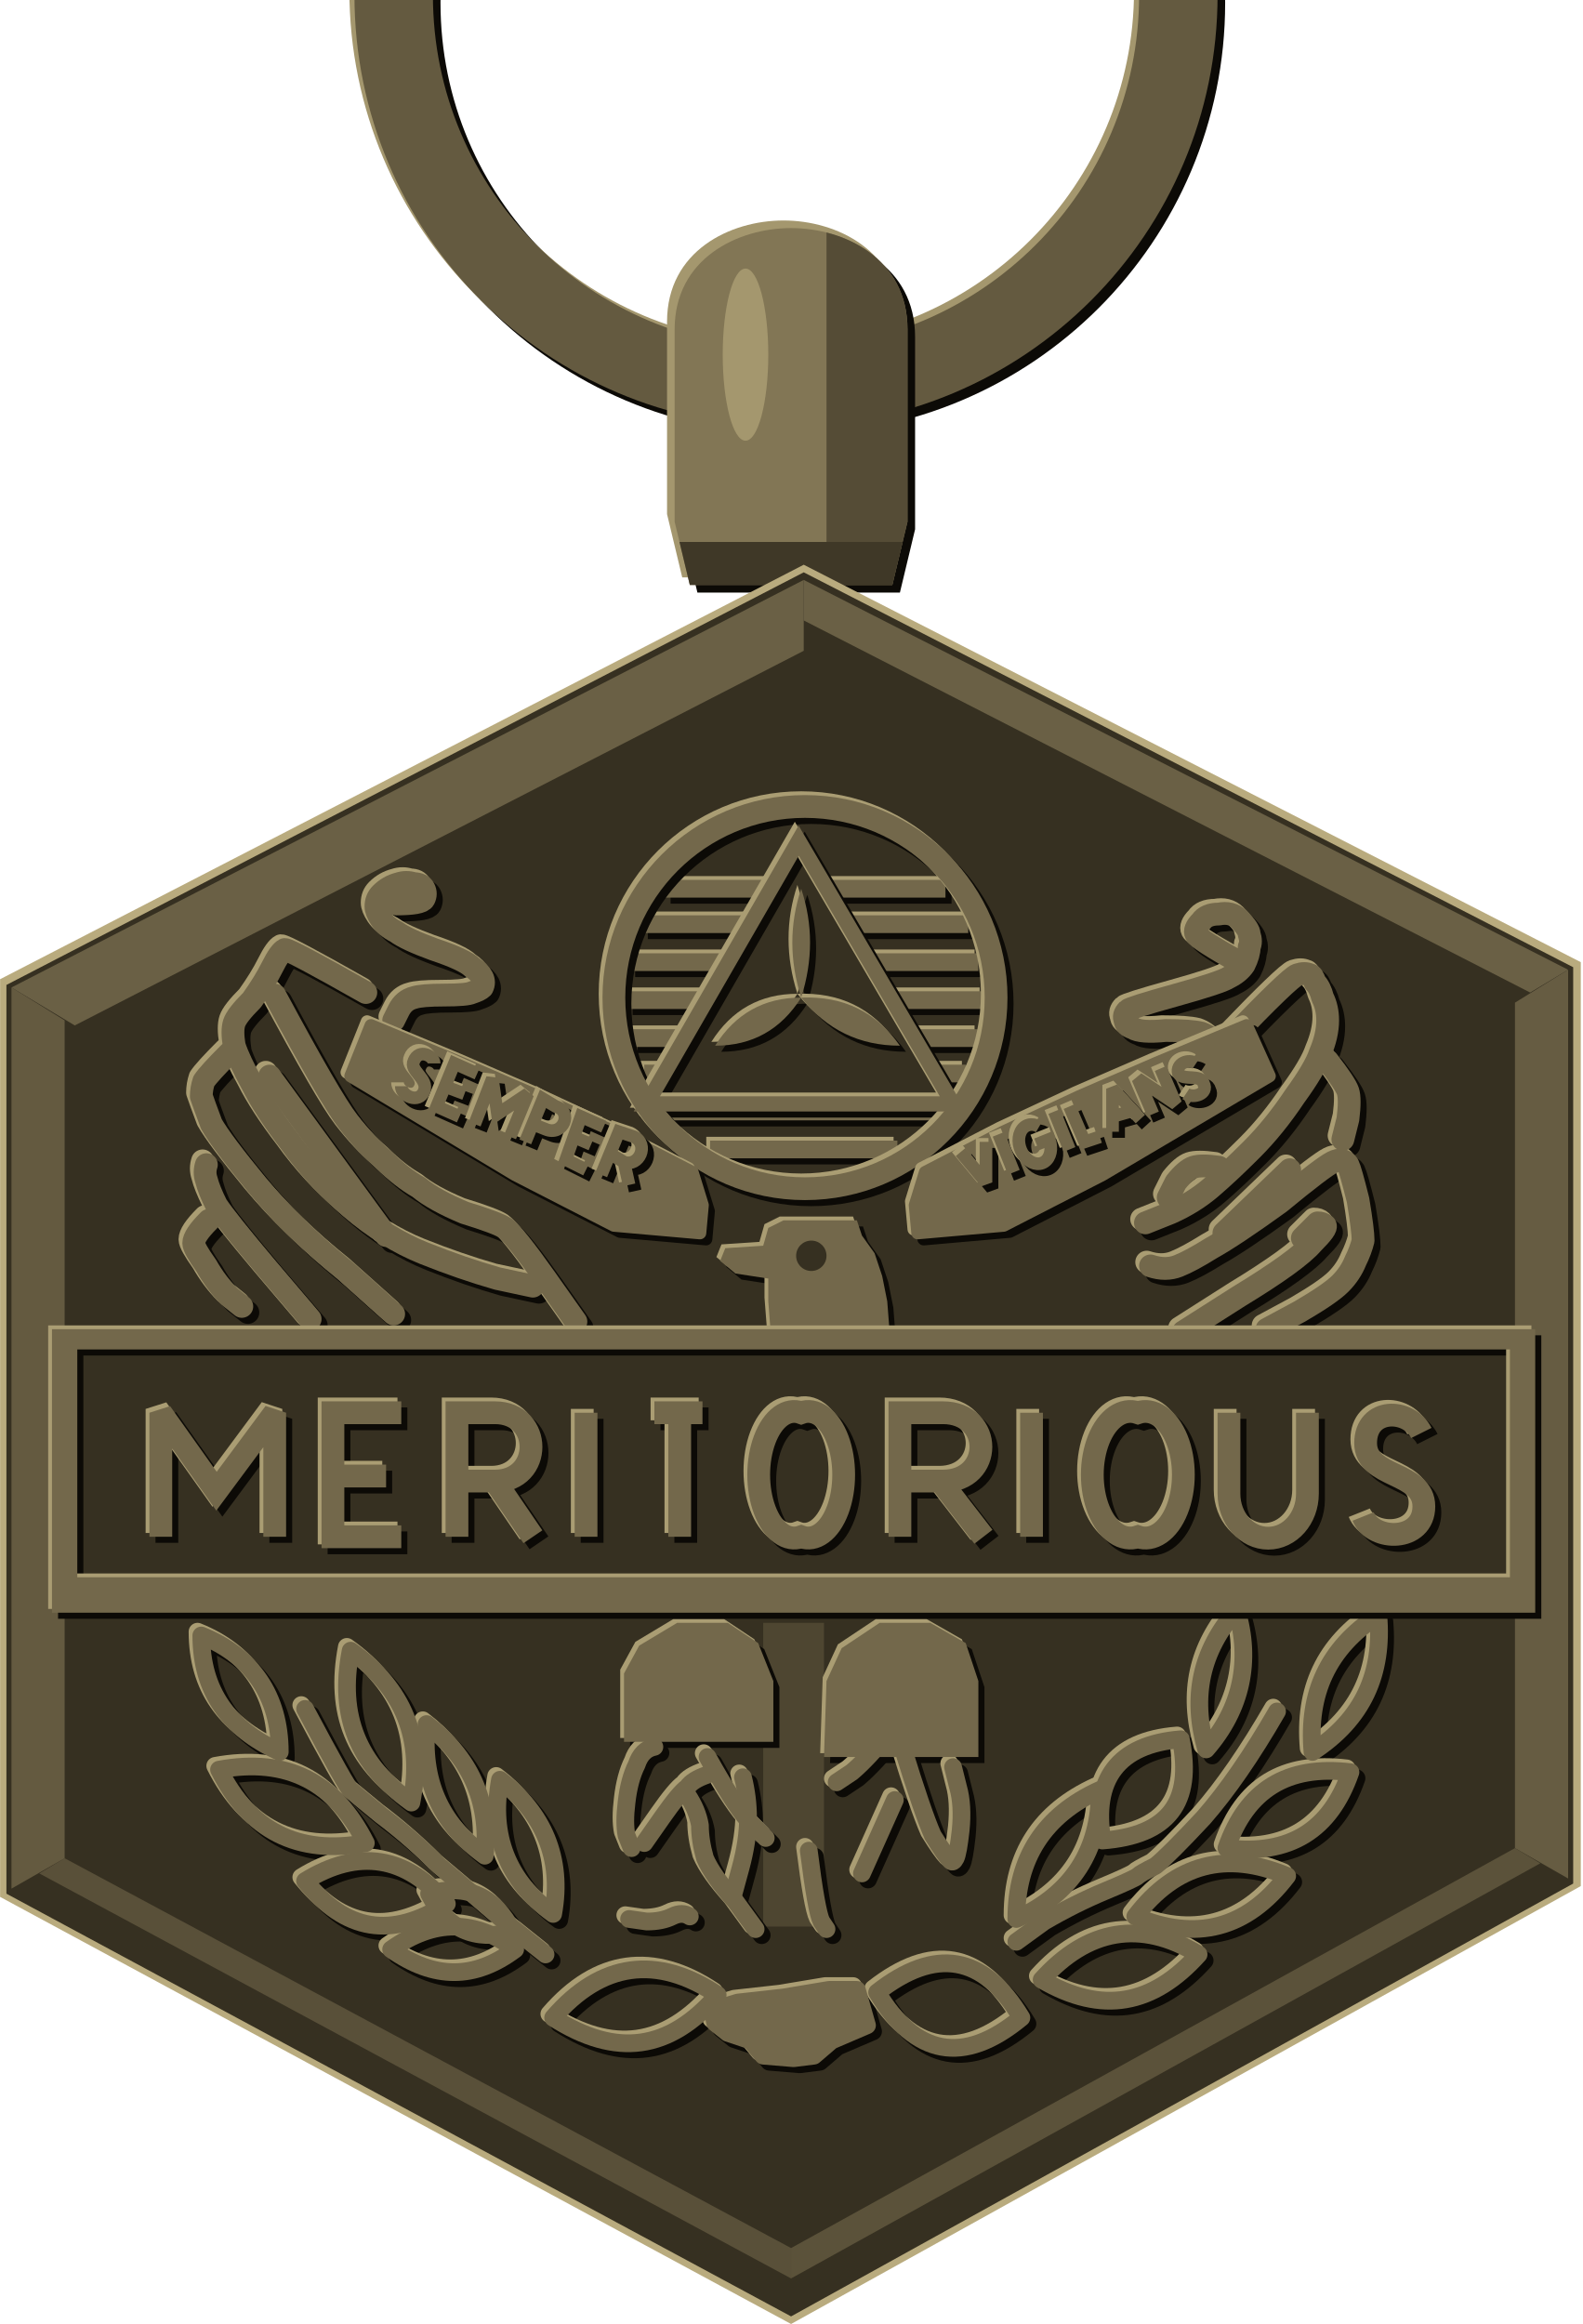
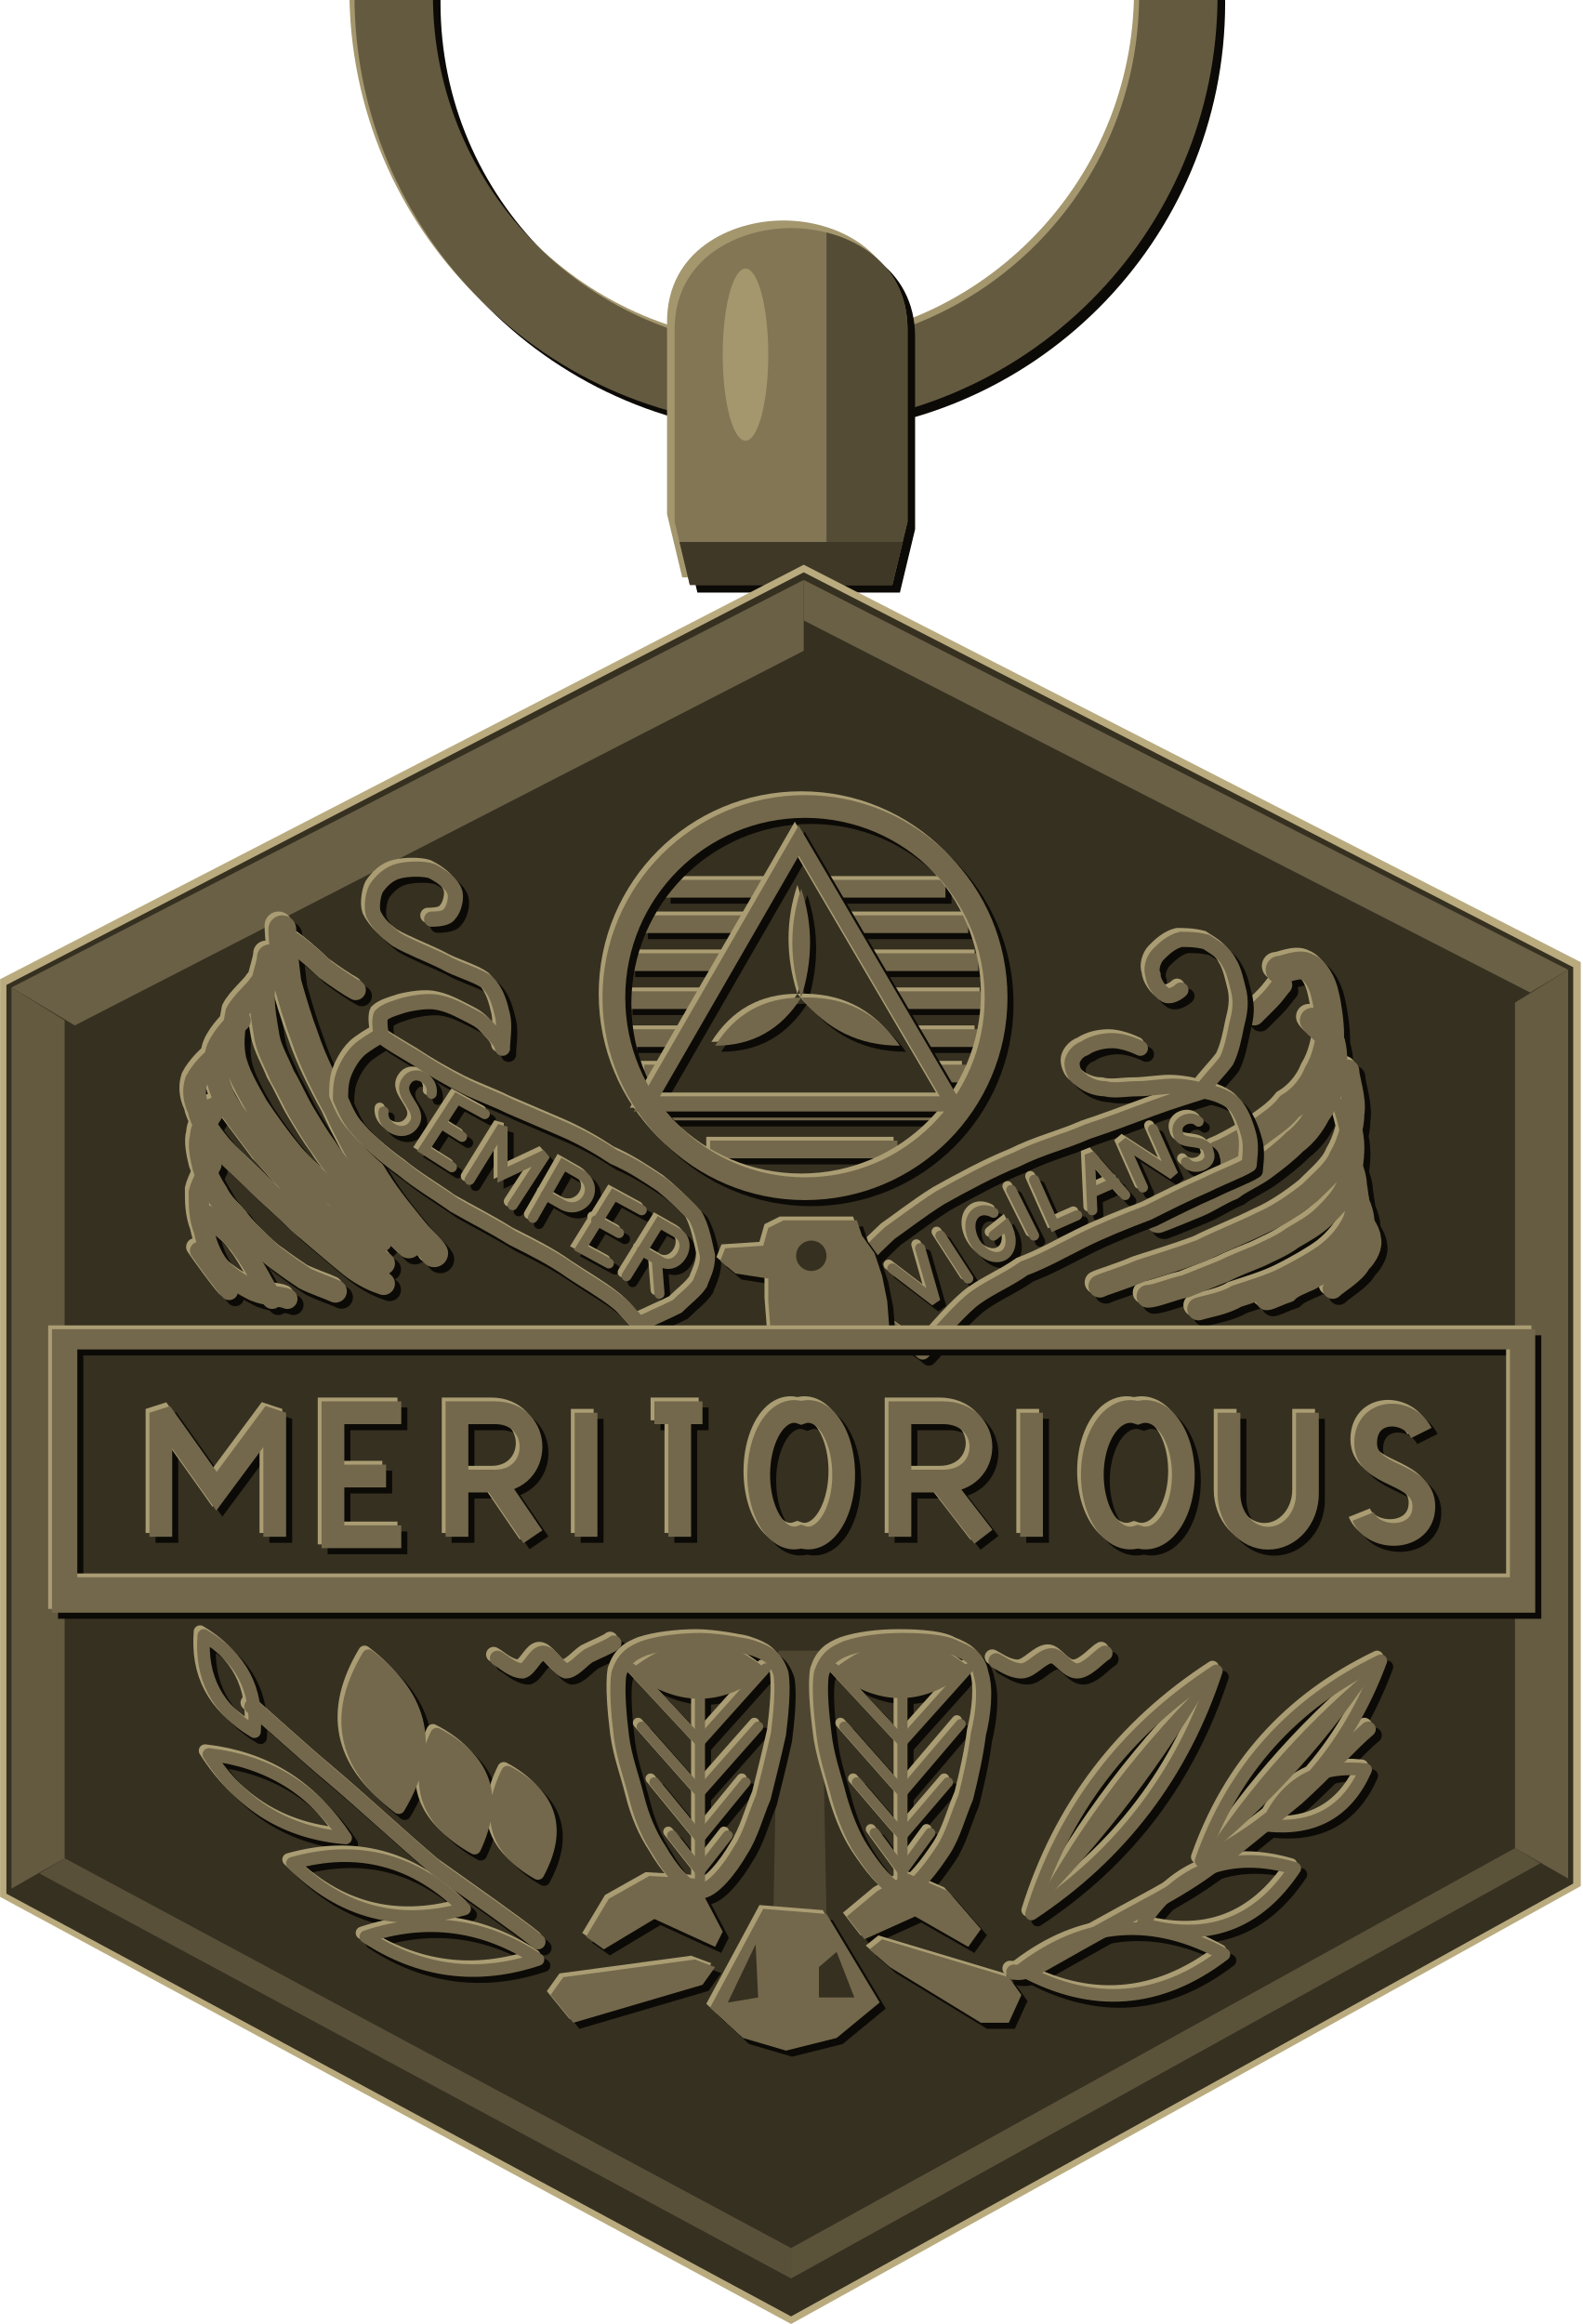
<svg xmlns="http://www.w3.org/2000/svg" xmlns:xlink="http://www.w3.org/1999/xlink" width=".625in" height=".918in" viewBox="0 0 62.5 91.81" data-source="reference-art-measured" data-asset-id="medal-meritorious-service-award-miniature">
  <defs>
    <clipPath id="medal-meritorious-service-award-miniature__box">
      <rect width="62.5" height="91.81" />
    </clipPath>
    <g id="medal-meritorious-service-award-miniature__ring">
      <path fill="none" stroke-width=".031" stroke-linejoin="miter" stroke-miterlimit="2" d="M-.157 -.568A.155 .155 0 1 1 .153 -.568A.155 .155 0 1 1 -.157 -.568Z" />
    </g>
    <g id="medal-meritorious-service-award-miniature__bail">
      <path stroke="none" d="M-.04 -.335L-.046 -.36L-.046 -.436C-.046 -.464 -.021 -.476 0 -.476C.021 -.476 .046 -.464 .046 -.436L.046 -.36L.04 -.335Z" />
    </g>
    <clipPath id="medal-meritorious-service-award-miniature__bailc">
      <path d="M-.04 -.335L-.046 -.36L-.046 -.436C-.046 -.464 -.021 -.476 0 -.476C.021 -.476 .046 -.464 .046 -.436L.046 -.36L.04 -.335Z" />
    </clipPath>
    <g id="medal-meritorious-service-award-miniature__embBars">
      <path fill="none" stroke-width=".007" stroke-linecap="butt" stroke-linejoin="miter" stroke-miterlimit="2" d="M-.05 -.215L.061 -.215" />
      <path fill="none" stroke-width=".007" stroke-linecap="butt" stroke-linejoin="miter" stroke-miterlimit="2" d="M-.059 -.201L.07 -.201" />
      <path fill="none" stroke-width=".007" stroke-linecap="butt" stroke-linejoin="miter" stroke-miterlimit="2" d="M-.064 -.186L.074 -.186" />
      <path fill="none" stroke-width=".007" stroke-linecap="butt" stroke-linejoin="miter" stroke-miterlimit="2" d="M-.065 -.171L.076 -.171" />
      <path fill="none" stroke-width=".007" stroke-linecap="butt" stroke-linejoin="miter" stroke-miterlimit="2" d="M-.063 -.156L.074 -.156" />
      <path fill="none" stroke-width=".007" stroke-linecap="butt" stroke-linejoin="miter" stroke-miterlimit="2" d="M-.058 -.142L.069 -.142" />
      <path fill="none" stroke-width=".007" stroke-linecap="butt" stroke-linejoin="miter" stroke-miterlimit="2" d="M-.049 -.127L.059 -.127" />
      <path fill="none" stroke-width=".007" stroke-linecap="butt" stroke-linejoin="miter" stroke-miterlimit="2" d="M-.032 -.112L.042 -.112" />
    </g>
    <g id="medal-meritorious-service-award-miniature__emblem">
      <path stroke="none" d="M.004 -.172Q.011 -.194 .004 -.215Q-.003 -.194 .004 -.172Z" />
      <path stroke="none" d="M.004 -.172Q-.018 -.172 -.03 -.153Q-.008 -.153 .004 -.172Z" />
      <path stroke="none" d="M.004 -.172Q.019 -.153 .043 -.153Q.029 -.173 .004 -.172Z" />
      <path fill="none" stroke-width=".009" stroke-linejoin="miter" stroke-miterlimit="2" d="M-.07 -.172A.075 .075 0 1 1 .081 -.172A.075 .075 0 1 1 -.07 -.172Z" />
      <path fill="none" stroke-width=".006" stroke-linejoin="miter" d="M.003 -.234L.064 -.13L-.057 -.13Z" />
    </g>
-     <g id="medal-meritorious-service-award-miniature__ridges">
-       <path stroke="none" d="M-.066 .122L-.066 .095L-.06 .084L-.045 .075L-.025 .075L-.013 .083L-.007 .098L-.007 .122Z" />
-       <path stroke="none" d="M.013 .128L.014 .098L.02 .085L.035 .075L.055 .075L.069 .083L.074 .098L.074 .128Z" />
-       <path stroke="none" d="M-.031 .228L-.021 .225L-.003 .223L.015 .22L.026 .22L.03 .234L.016 .24L.009 .246L.001 .247L-.011 .246L-.016 .24L-.025 .237L-.03 .233Z" />
-       <path fill="none" stroke-width=".009" stroke-linecap="round" stroke-linejoin="round" d="M-.156-.209Q-.146-.209-.145-.211-.144-.213-.145-.215-.146-.217-.149-.217-.152-.218-.155-.217-.159-.216-.162-.213-.164-.211-.164-.208-.164-.206-.162-.203-.16-.2-.156-.198-.152-.195-.141-.191-.129-.187-.126-.184-.123-.182-.122-.18-.121-.178-.122-.176-.123-.175-.126-.174-.128-.173-.137-.173-.146-.173-.149-.172-.153-.171-.155-.167L-.157-.163" />
-       <path fill="none" stroke-width=".009" stroke-linecap="round" stroke-linejoin="round" d="M-.168-.174Q-.198-.191-.2-.191-.202-.19-.205-.184-.208-.178-.213-.171-.219-.165-.22-.162-.221-.159-.22-.153-.218-.147-.213-.138-.208-.128-.198-.115-.188-.101-.174-.089-.16-.077-.145-.071-.13-.065-.116-.061L-.102-.058" />
-       <path fill="none" stroke-width=".009" stroke-linecap="round" stroke-linejoin="round" d="M-.204-.173Q-.182-.132-.175-.123-.168-.114-.161-.108-.154-.101-.147-.097-.141-.092-.129-.087-.116-.083-.113-.081-.109-.078-.097-.061L-.085-.044" />
-       <path fill="none" stroke-width=".009" stroke-linecap="round" stroke-linejoin="round" d="M-.222-.15Q-.23-.142-.232-.139-.233-.136-.233-.133-.232-.13-.229-.122-.225-.115-.211-.098-.196-.08-.176-.064L-.157-.047" />
-       <path fill="none" stroke-width=".009" stroke-linecap="round" stroke-linejoin="round" d="M-.206-.141L-.16-.078" />
-       <path fill="none" stroke-width=".009" stroke-linecap="round" stroke-linejoin="round" d="M-.231-.106Q-.232-.103-.231-.1-.23-.096-.227-.09-.223-.084-.207-.065L-.19-.045" />
-       <path fill="none" stroke-width=".009" stroke-linecap="round" stroke-linejoin="round" d="M-.23-.084Q-.236-.078-.236-.075-.236-.073-.231-.066-.227-.059-.222-.054L-.217-.05" />
-       <path fill="none" stroke-width=".009" stroke-linecap="round" stroke-linejoin="round" d="M.177-.186Q.161-.195.16-.197.159-.199.162-.202.164-.205.169-.205.174-.206.177-.203.181-.199.181-.197.182-.194.181-.192.181-.189.179-.185.177-.182.173-.18.17-.178.152-.173.134-.168.133-.167.131-.165.132-.163.132-.161.135-.16.138-.158.148-.159.158-.159.162-.158.165-.157.168-.154L.17-.152" />
-       <path fill="none" stroke-width=".009" stroke-linecap="round" stroke-linejoin="round" d="M.173-.155Q.197-.18.2-.181.203-.182.205-.181.206-.181.207-.178.209-.176.21-.172.212-.168.212-.163.212-.157.209-.15.207-.144.199-.133.191-.121.182-.112.173-.103.166-.097.159-.091.15-.087L.14-.083" />
-       <path fill="none" stroke-width=".009" stroke-linecap="round" stroke-linejoin="round" d="M.212-.147Q.219-.138.22-.135.221-.132.22-.124L.218-.116" />
-       <path fill="none" stroke-width=".009" stroke-linecap="round" stroke-linejoin="round" d="M.197-.104L.171-.079" />
-       <path fill="none" stroke-width=".009" stroke-linecap="round" stroke-linejoin="round" d="M.202-.077Q.207-.082.208-.083.21-.083.211-.082.212-.081.206-.075.2-.068.177-.054L.155-.04" />
-       <path fill="none" stroke-width=".009" stroke-linecap="round" stroke-linejoin="round" d="M.142-.066Q.148-.064.153-.066.158-.068.166-.073.175-.078.193-.091.21-.105.214-.107.218-.109.22-.106.221-.104.224-.092.226-.08.226-.076.225-.072.223-.068.221-.063.217-.059.213-.055.201-.048L.188-.041" />
-       <path fill="none" stroke-width=".009" stroke-linecap="round" stroke-linejoin="round" d="M.169-.105Q.162-.106.159-.105.156-.104.152-.099L.149-.093" />
-       <path fill="none" stroke-width=".007" stroke-linecap="round" stroke-linejoin="round" d="M.04.117Q.03.129.024.134L.018.138" />
-       <path fill="none" stroke-width=".007" stroke-linecap="round" stroke-linejoin="round" d="M-.054.124Q-.059.125-.061.131-.064.137-.065.146-.066.154-.065.159L-.063.164" />
-       <path fill="none" stroke-width=".007" stroke-linecap="round" stroke-linejoin="round" d="M.044.124Q.052.15.056.159.061.167.063.169.064.17.065.168.066.166.067.157.068.147.066.14L.064.132" />
-       <path fill="none" stroke-width=".007" stroke-linecap="round" stroke-linejoin="round" d="M-.033.128Q-.023.146-.017.153L-.01.16" />
-       <path fill="none" stroke-width=".007" stroke-linecap="round" stroke-linejoin="round" d="M-.033.135Q-.039.137-.041.14-.044.142-.051.152L-.058.162" />
-       <path fill="none" stroke-width=".007" stroke-linecap="round" stroke-linejoin="round" d="M-.019.136Q-.017.144-.017.152-.017.161-.02.172L-.023.183" />
-       <path fill="none" stroke-width=".007" stroke-linecap="round" stroke-linejoin="round" d="M-.041.143Q-.037.149-.036.155-.036.161-.034.168-.031.175-.022.185L-.014.196" />
-       <path fill="none" stroke-width=".007" stroke-linecap="round" stroke-linejoin="round" d="M.041.145L.028.174" />
-       <path fill="none" stroke-width=".007" stroke-linecap="round" stroke-linejoin="round" d="M.007.165Q.01.189.012.193L.014.196" />
-       <path fill="none" stroke-width=".007" stroke-linecap="round" stroke-linejoin="round" d="M-.04.191Q-.043.189-.047.191-.051.193-.057.193L-.064.192" />
-       <path fill="none" stroke-width=".007" stroke-linejoin="round" d="M-.094 .231C-.069 .247 -.048 .244 -.029 .222C-.053 .206 -.075 .209 -.094 .231Z" />
-       <path fill="none" stroke-width=".007" stroke-linejoin="round" d="M.034 .221C.049 .246 .068 .25 .091 .231C.076 .206 .057 .203 .034 .221Z" />
-       <path fill="none" stroke-width=".007" stroke-linejoin="round" d="M-.031 .228L-.021 .225L-.003 .223L.015 .22L.026 .22L.03 .234L.016 .24L.009 .246L.001 .247L-.011 .246L-.016 .24L-.025 .237L-.03 .233Z" />
+     <g id="medal-meritorious-service-award-miniature__wings">
+       <path fill="none" stroke-width=".011" stroke-linecap="round" stroke-linejoin="miter" stroke-miterlimit="2" d="M-.201 -.199C-.201 -.195 -.2 -.186 -.199 -.178C-.197 -.171 -.195 -.164 -.192 -.156C-.189 -.147 -.184 -.137 -.179 -.128C-.175 -.119 -.169 -.108 -.164 -.1C-.159 -.092 -.153 -.085 -.149 -.08C-.145 -.075 -.142 -.073 -.141 -.071" />
+       <path fill="none" stroke-width=".01" stroke-linecap="round" stroke-linejoin="miter" stroke-miterlimit="2" d="M-.206 -.188C-.206 -.185 -.209 -.178 -.209 -.173C-.209 -.167 -.208 -.162 -.207 -.156C-.206 -.151 -.203 -.146 -.201 -.141C-.198 -.136 -.196 -.131 -.193 -.126C-.19 -.121 -.187 -.116 -.184 -.112C-.181 -.107 -.177 -.103 -.174 -.099C-.17 -.094 -.167 -.09 -.163 -.086C-.159 -.082 -.153 -.076 -.151 -.074" />
+       <path fill="none" stroke-width=".009" stroke-linecap="round" stroke-linejoin="miter" stroke-miterlimit="2" d="M-.21 -.177C-.211 -.175 -.217 -.17 -.219 -.166C-.22 -.161 -.221 -.155 -.22 -.149C-.219 -.143 -.215 -.136 -.211 -.129C-.207 -.123 -.202 -.116 -.197 -.11C-.192 -.104 -.185 -.098 -.179 -.093C-.173 -.087 -.164 -.079 -.162 -.076M-.218 -.163C-.22 -.161 -.226 -.155 -.227 -.15C-.228 -.146 -.227 -.14 -.225 -.135C-.224 -.131 -.22 -.126 -.217 -.122C-.214 -.118 -.211 -.114 -.208 -.11C-.204 -.106 -.201 -.102 -.197 -.098C-.193 -.094 -.19 -.091 -.186 -.087C-.182 -.084 -.178 -.08 -.174 -.077C-.17 -.073 -.164 -.069 -.161 -.067M-.226 -.149C-.228 -.148 -.233 -.143 -.235 -.139C-.236 -.136 -.236 -.132 -.234 -.128C-.233 -.123 -.23 -.119 -.226 -.114C-.222 -.109 -.216 -.104 -.211 -.099C-.205 -.093 -.199 -.088 -.193 -.082C-.187 -.077 -.179 -.07 -.174 -.066C-.169 -.062 -.164 -.06 -.161 -.059" />
+       <path fill="none" stroke-width=".009" stroke-linecap="round" stroke-linejoin="miter" stroke-miterlimit="2" d="M-.228 -.128C-.229 -.126 -.233 -.121 -.233 -.117C-.234 -.114 -.233 -.109 -.232 -.105C-.231 -.102 -.229 -.098 -.227 -.095C-.225 -.091 -.222 -.088 -.219 -.085C-.217 -.082 -.214 -.079 -.211 -.076C-.208 -.073 -.205 -.07 -.202 -.068C-.198 -.065 -.195 -.063 -.192 -.061C-.188 -.059 -.182 -.057 -.18 -.056" />
+       <path fill="none" stroke-width=".008" stroke-linecap="round" stroke-linejoin="miter" stroke-miterlimit="2" d="M-.229 -.106C-.23 -.104 -.233 -.099 -.234 -.095C-.234 -.09 -.234 -.085 -.232 -.08C-.231 -.075 -.229 -.07 -.226 -.066C-.223 -.062 -.216 -.058 -.212 -.056C-.207 -.054 -.201 -.054 -.199 -.053M-.231 -.086C-.229 -.084 -.221 -.079 -.217 -.073C-.213 -.068 -.207 -.056 -.205 -.053M-.197 -.194C-.194 -.192 -.188 -.187 -.184 -.183C-.18 -.18 -.174 -.176 -.172 -.175" />
+       <path fill="none" stroke-width=".007" stroke-linecap="round" stroke-linejoin="miter" stroke-miterlimit="2" d="M-.234 -.072C-.232 -.069 -.224 -.058 -.222 -.056" />
+       <path fill="none" stroke-width=".011" stroke-linecap="round" stroke-linejoin="miter" stroke-miterlimit="2" d="M.193 -.183C.195 -.183 .201 -.186 .204 -.184C.207 -.183 .21 -.178 .211 -.173C.212 -.169 .213 -.162 .213 -.157C.212 -.152 .211 -.147 .208 -.142C.206 -.137 .202 -.132 .197 -.129C.193 -.124 .189 -.122 .184 -.118C.179 -.115 .172 -.111 .169 -.11" />
+       <path fill="none" stroke-width=".01" stroke-linecap="round" stroke-linejoin="miter" stroke-miterlimit="2" d="M.206 -.163C.207 -.161 .212 -.158 .214 -.154C.215 -.15 .215 -.144 .214 -.139C.213 -.135 .211 -.13 .208 -.126C.206 -.122 .203 -.118 .199 -.115C.195 -.111 .191 -.108 .187 -.105C.183 -.102 .178 -.1 .174 -.097C.169 -.095 .165 -.092 .16 -.09C.155 -.088 .148 -.085 .145 -.084" />
+       <path fill="none" stroke-width=".009" stroke-linecap="round" stroke-linejoin="miter" stroke-miterlimit="2" d="M.22 -.143C.22 -.14 .223 -.132 .222 -.126C.222 -.121 .22 -.114 .217 -.109C.215 -.104 .21 -.1 .205 -.095C.2 -.091 .193 -.086 .186 -.083C.178 -.079 .17 -.076 .162 -.072C.154 -.069 .144 -.066 .138 -.064C.131 -.061 .124 -.059 .122 -.058M.219 -.128C.22 -.125 .222 -.118 .222 -.113C.222 -.108 .221 -.102 .22 -.098C.218 -.093 .214 -.089 .211 -.086C.207 -.082 .203 -.08 .198 -.077C.194 -.074 .189 -.072 .185 -.07C.18 -.068 .175 -.066 .171 -.064C.166 -.062 .161 -.06 .156 -.058C.151 -.057 .144 -.054 .141 -.054M.219 -.113C.219 -.11 .223 -.103 .223 -.098C.224 -.093 .224 -.087 .222 -.083C.22 -.079 .217 -.075 .212 -.071C.208 -.068 .201 -.064 .195 -.061C.189 -.058 .182 -.056 .176 -.054C.171 -.051 .164 -.05 .161 -.049" />
+       <path fill="none" stroke-width=".009" stroke-linecap="round" stroke-linejoin="miter" stroke-miterlimit="2" d="M.221 -.099C.222 -.098 .224 -.094 .224 -.091C.225 -.089 .226 -.086 .226 -.083C.225 -.081 .224 -.078 .223 -.076C.221 -.073 .219 -.071 .217 -.069C.215 -.068 .213 -.066 .211 -.064C.208 -.063 .206 -.061 .203 -.06C.201 -.059 .198 -.058 .196 -.056C.193 -.055 .189 -.053 .188 -.053" />
+       <path fill="none" stroke-width=".008" stroke-linecap="round" stroke-linejoin="miter" stroke-miterlimit="2" d="M.224 -.086C.225 -.085 .229 -.08 .229 -.077C.23 -.074 .228 -.07 .225 -.067C.223 -.063 .216 -.059 .214 -.057M.183 -.165C.184 -.166 .187 -.169 .189 -.171C.191 -.173 .193 -.176 .194 -.177" />
+     </g>
+     <g id="medal-meritorious-service-award-miniature__banners">
+       <path fill="none" stroke-width=".006" stroke-linecap="round" stroke-linejoin="miter" stroke-miterlimit="2" d="M-.162 -.157C-.16 -.155 -.153 -.151 -.148 -.148C-.142 -.144 -.135 -.14 -.129 -.137C-.123 -.134 -.117 -.132 -.111 -.129C-.104 -.126 -.097 -.123 -.09 -.12C-.083 -.117 -.076 -.113 -.07 -.109C-.063 -.106 -.057 -.102 -.051 -.098C-.046 -.094 -.042 -.09 -.038 -.086C-.035 -.081 -.034 -.074 -.033 -.07C-.033 -.065 -.035 -.062 -.036 -.059C-.038 -.056 -.042 -.053 -.045 -.05C-.049 -.048 -.058 -.044 -.06 -.043M-.178 -.132C-.177 -.13 -.175 -.124 -.171 -.12C-.167 -.115 -.16 -.109 -.153 -.104C-.147 -.099 -.14 -.095 -.133 -.09C-.126 -.086 -.118 -.082 -.11 -.077C-.102 -.073 -.094 -.069 -.087 -.064C-.081 -.06 -.074 -.056 -.069 -.052C-.065 -.049 -.062 -.045 -.06 -.043M-.162 -.157C-.164 -.156 -.169 -.153 -.171 -.151C-.174 -.148 -.176 -.144 -.177 -.141C-.178 -.138 -.178 -.134 -.178 -.132M-.162 -.157C-.162 -.158 -.163 -.163 -.162 -.165C-.16 -.167 -.156 -.168 -.153 -.169C-.149 -.17 -.143 -.171 -.139 -.17C-.134 -.169 -.129 -.166 -.125 -.164C-.121 -.162 -.119 -.159 -.117 -.157C-.115 -.155 -.114 -.153 -.114 -.152M-.114 -.153C-.114 -.155 -.113 -.161 -.114 -.165C-.115 -.169 -.116 -.174 -.12 -.178C-.124 -.181 -.132 -.183 -.137 -.186C-.143 -.189 -.151 -.192 -.156 -.195C-.16 -.198 -.163 -.201 -.165 -.205C-.166 -.208 -.165 -.213 -.164 -.215C-.162 -.218 -.159 -.221 -.155 -.222C-.151 -.223 -.145 -.223 -.142 -.222C-.138 -.22 -.134 -.217 -.133 -.214C-.132 -.212 -.133 -.207 -.135 -.205C-.136 -.203 -.141 -.203 -.142 -.203" />
+       <path fill="none" stroke-width=".004" stroke-linecap="round" stroke-linejoin="miter" stroke-miterlimit="2" d="M-.142 -.134C-.141 -.14 -.149 -.144 -.152 -.139C-.156 -.133 -.145 -.128 -.149 -.122C-.153 -.116 -.162 -.121 -.161 -.127M-.121 -.126L-.132 -.132L-.145 -.112L-.134 -.105M-.138 -.122L-.13 -.117M-.127 -.1L-.114 -.121L-.114 -.102L-.097 -.11L-.11 -.09M-.102 -.085L-.09 -.106L-.083 -.102C-.075 -.097 -.082 -.086 -.09 -.09L-.097 -.094M-.059 -.088L-.07 -.094L-.083 -.073L-.072 -.067M-.077 -.084L-.068 -.079M-.065 -.062L-.052 -.083L-.045 -.079C-.038 -.075 -.045 -.063 -.052 -.068L-.059 -.072M-.053 -.068L-.052 -.055" />
+       <path fill="none" stroke-width=".006" stroke-linecap="round" stroke-linejoin="miter" stroke-miterlimit="2" d="M.039 -.079C.042 -.081 .051 -.088 .059 -.093C.068 -.098 .079 -.104 .089 -.108C.099 -.113 .108 -.115 .117 -.119C.126 -.122 .134 -.125 .142 -.128C.15 -.131 .16 -.134 .163 -.135M.181 -.106C.178 -.104 .17 -.101 .164 -.098C.157 -.095 .149 -.091 .141 -.087C.133 -.084 .123 -.08 .115 -.076C.107 -.072 .1 -.068 .092 -.065C.085 -.06 .077 -.057 .071 -.052C.064 -.046 .055 -.035 .052 -.032M.052 -.032C.05 -.034 .042 -.039 .037 -.043C.033 -.047 .027 -.051 .025 -.055C.024 -.059 .026 -.063 .028 -.067C.03 -.071 .037 -.077 .039 -.079M.163 -.135C.165 -.135 .172 -.133 .175 -.13C.178 -.127 .18 -.121 .181 -.117C.182 -.113 .181 -.107 .181 -.106M.163 -.135C.161 -.136 .155 -.137 .151 -.137C.147 -.137 .141 -.136 .137 -.136C.132 -.136 .128 -.135 .124 -.136C.12 -.136 .116 -.138 .114 -.14C.112 -.141 .111 -.144 .111 -.146C.111 -.148 .113 -.151 .116 -.152C.119 -.154 .123 -.155 .127 -.155C.131 -.155 .136 -.153 .138 -.152M.163 -.136C.164 -.138 .169 -.143 .172 -.147C.174 -.151 .175 -.156 .176 -.161C.177 -.165 .178 -.169 .177 -.174C.176 -.178 .175 -.183 .173 -.186C.171 -.19 .167 -.192 .164 -.194C.16 -.195 .157 -.195 .154 -.195C.15 -.194 .147 -.191 .145 -.189C.143 -.187 .142 -.183 .143 -.181C.143 -.178 .146 -.174 .148 -.173C.15 -.172 .153 -.174 .154 -.175" />
+       <path fill="none" stroke-width=".004" stroke-linecap="round" stroke-linejoin="miter" stroke-miterlimit="2" d="M.04 -.065L.057 -.052L.051 -.073M.059 -.078L.07 -.061M.08 -.087A.007 .01 -31.896 1 0 .085 -.082L.08 -.078M.087 -.096L.096 -.078M.096 -.1L.104 -.082L.113 -.086M.119 -.088L.118 -.11L.132 -.094M.119 -.095L.128 -.099M.139 -.097L.131 -.115L.151 -.102L.143 -.12M.161 -.123C.158 -.126 .151 -.123 .153 -.118C.154 -.113 .164 -.117 .165 -.111C.167 -.106 .159 -.103 .156 -.107" />
+     </g>
+     <g id="medal-meritorious-service-award-miniature__tail">
+       <path stroke="none" d="M-.064 .094Q-.036 .116 -.009 .094Q-.036 .071 -.064 .094Z" />
+       <path stroke="none" d="M.016 .094Q.044 .116 .071 .093Q.044 .071 .016 .094Z" />
+       <path stroke="none" d="M-.081 .199L-.072 .184L-.056 .175L-.038 .176L-.027 .197L-.03 .203L-.054 .192L-.074 .204Z" />
+       <path stroke="none" d="M-.095 .222L-.09 .215L-.038 .208L-.03 .211L-.035 .218L-.086 .233Z" />
+       <path stroke="none" d="M.022 .191L.034 .181L.046 .174L.062 .181L.075 .196L.07 .203L.049 .191L.029 .2Z" />
+       <path stroke="none" d="M.031 .204L.036 .2L.086 .215L.091 .222L.086 .233L.075 .233L.039 .211Z" />
+       <path stroke="none" d="M-.011 .188L.014 .19L.035 .225L.018 .239L-.002 .244L-.019 .239L-.032 .227Z" />
+       <path fill="none" stroke-width=".006" stroke-linecap="round" stroke-linejoin="round" d="M-.036 .082C-.033 .083 -.02 .083 -.015 .085C-.009 .087 -.006 .089 -.004 .095C-.003 .101 -.004 .111 -.005 .119C-.007 .128 -.009 .136 -.011 .144C-.014 .151 -.016 .159 -.02 .165C-.024 .172 -.031 .181 -.036 .181C-.041 .181 -.048 .172 -.052 .165C-.056 .159 -.059 .152 -.061 .144C-.063 .136 -.066 .128 -.067 .12C-.068 .112 -.069 .101 -.068 .095C-.066 .089 -.063 .087 -.058 .085C-.052 .083 -.043 .082 -.036 .082C-.029 .082 -.018 .084 -.015 .085M.044 .082C.047 .082 .06 .082 .065 .085C.07 .087 .074 .089 .075 .095C.077 .101 .076 .111 .074 .119C.073 .127 .071 .136 .069 .144C.066 .151 .064 .159 .06 .165C.056 .171 .049 .181 .044 .181C.039 .181 .032 .171 .028 .165C.024 .159 .021 .151 .019 .144C.017 .136 .014 .128 .013 .119C.012 .111 .011 .101 .012 .095C.014 .089 .017 .087 .022 .085C.028 .083 .036 .082 .044 .082C.051 .082 .062 .084 .065 .085" />
+       <path fill="none" stroke-width=".004" stroke-linecap="round" stroke-linejoin="miter" stroke-miterlimit="2" d="M-.036 .103L-.036 .179M.044 .103L.044 .179" />
+       <path fill="none" stroke-width=".004" stroke-linecap="round" stroke-linejoin="round" d="M-.063 .093L-.036 .122L-.01 .093M-.059 .116L-.036 .142L-.013 .116M-.054 .138L-.036 .16L-.018 .138M-.047 .159L-.036 .173L-.025 .159M.017 .093L.044 .122L.07 .093M.021 .116L.044 .142L.067 .115M.026 .138L.044 .159L.062 .138M.033 .158L.044 .173L.055 .158" />
+       <path fill="none" stroke-width=".006" stroke-linecap="round" stroke-linejoin="miter" stroke-miterlimit="2" d="M-.116 .089C-.114 .09 -.11 .094 -.106 .094C-.103 .093 -.101 .087 -.098 .087C-.095 .087 -.092 .093 -.089 .094C-.086 .094 -.083 .09 -.08 .088C-.076 .086 -.071 .084 -.07 .083M.081 .09C.083 .091 .087 .094 .091 .094C.095 .094 .099 .088 .103 .088C.106 .088 .109 .094 .113 .094C.117 .094 .122 .088 .124 .087" />
    </g>
    <g id="medal-meritorious-service-award-miniature__laurel">
-       <path fill="none" stroke-width=".007" stroke-linejoin="round" d="M-.233 .08C-.233 .102 -.222 .117 -.202 .126C-.202 .104 -.213 .088 -.233 .08Z" />
-       <path fill="none" stroke-width=".007" stroke-linejoin="round" d="M-.174 .086C-.179 .112 -.171 .131 -.15 .146C-.145 .121 -.153 .101 -.174 .086Z" />
-       <path fill="none" stroke-width=".007" stroke-linejoin="round" d="M-.144 .115C-.146 .137 -.139 .154 -.121 .167C-.119 .145 -.127 .128 -.144 .115Z" />
-       <path fill="none" stroke-width=".007" stroke-linejoin="round" d="M-.115 .137C-.119 .159 -.112 .177 -.094 .19C-.09 .168 -.098 .15 -.115 .137Z" />
-       <path fill="none" stroke-width=".007" stroke-linejoin="round" d="M-.226 .133C-.214 .157 -.195 .167 -.168 .162C-.18 .138 -.199 .128 -.226 .133Z" />
-       <path fill="none" stroke-width=".007" stroke-linejoin="round" d="M-.192 .177C-.176 .197 -.158 .2 -.136 .186C-.152 .167 -.171 .164 -.192 .177Z" />
-       <path fill="none" stroke-width=".007" stroke-linejoin="round" d="M-.158 .204C-.141 .216 -.125 .216 -.109 .204C-.125 .192 -.141 .192 -.158 .204Z" />
-       <path fill="none" stroke-width=".007" stroke-linejoin="round" d="M-.143 .182C-.136 .196 -.125 .201 -.11 .197C-.117 .183 -.128 .178 -.143 .182Z" />
-       <path fill="none" stroke-width=".007" stroke-linejoin="round" d="M.089 .192C.111 .182 .122 .165 .122 .141C.1 .151 .089 .168 .089 .192Z" />
-       <path fill="none" stroke-width=".007" stroke-linejoin="round" d="M.164 .125C.178 .109 .182 .09 .176 .07C.162 .086 .158 .104 .164 .125Z" />
-       <path fill="none" stroke-width=".007" stroke-linejoin="round" d="M.206 .126C.226 .113 .234 .095 .232 .072C.212 .085 .204 .103 .206 .126Z" />
-       <path fill="none" stroke-width=".007" stroke-linejoin="round" d="M.123 .161C.149 .159 .159 .146 .154 .121C.129 .123 .119 .137 .123 .161Z" />
-       <path fill="none" stroke-width=".007" stroke-linejoin="round" d="M.172 .164C.197 .167 .213 .157 .221 .134C.196 .131 .18 .141 .172 .164Z" />
-       <path fill="none" stroke-width=".007" stroke-linejoin="round" d="M.136 .191C.16 .201 .18 .196 .196 .175C.172 .165 .152 .17 .136 .191Z" />
-       <path fill="none" stroke-width=".007" stroke-linejoin="round" d="M.099 .216C.123 .23 .143 .226 .161 .206C.138 .192 .117 .196 .099 .216Z" />
-       <path fill="none" stroke-width=".007" stroke-linecap="round" stroke-linejoin="round" d="M-.192.109Q-.175.141-.174.141-.173.142-.162.151-.15.16-.139.171-.127.181-.112.194L-.097.206" />
-       <path fill="none" stroke-width=".007" stroke-linecap="round" stroke-linejoin="round" d="M.192.11Q.177.136.163.152.149.167.144.171.138.174.137.175.136.176.124.181.112.186.1.193L.089.201" />
+       <path stroke="none" d="M-.155 .148Q-.135 .113 -.167 .088Q-.187 .123 -.155 .148Z" />
+       <path stroke="none" d="M-.125 .164Q-.112 .134 -.14 .119Q-.153 .148 -.125 .164Z" />
+       <path stroke="none" d="M-.1 .174Q-.087 .148 -.112 .134Q-.124 .16 -.1 .174Z" />
+       <path stroke="none" d="M.095 .19Q.138 .147 .168 .094Q.124 .136 .095 .19Z" />
+       <path stroke="none" d="M.162 .169Q.204 .135 .233 .09Q.191 .124 .162 .169Z" />
+       <path fill="none" stroke-width=".006" stroke-linecap="round" stroke-linejoin="miter" stroke-miterlimit="2" d="M-.213 .108C-.208 .112 -.193 .126 -.181 .136C-.168 .147 -.153 .161 -.14 .172C-.126 .182 -.106 .196 -.1 .201" />
+       <path fill="none" stroke-width=".005" stroke-linejoin="round" d="M-.176 .16Q-.195 .131 -.23 .127Q-.211 .157 -.176 .16ZM-.129 .188Q-.158 .159 -.197 .17Q-.168 .199 -.129 .188ZM-.1 .208Q-.132 .187 -.168 .199Q-.136 .22 -.1 .208ZM-.212 .118Q-.21 .093 -.232 .08Q-.234 .105 -.212 .118ZM-.155 .148Q-.134 .113 -.167 .088Q-.188 .123 -.155 .148ZM-.125 .164Q-.111 .134 -.14 .119Q-.154 .148 -.125 .164ZM-.1 .174Q-.086 .148 -.112 .134Q-.125 .16 -.1 .174Z" />
+       <path fill="none" stroke-width=".006" stroke-linecap="round" stroke-linejoin="miter" stroke-miterlimit="2" d="M.228 .117C.223 .121 .21 .135 .2 .144C.189 .153 .176 .164 .165 .172C.154 .18 .144 .185 .133 .191C.122 .197 .106 .206 .099 .21C.091 .214 .09 .213 .088 .213" />
+       <path fill="none" stroke-width=".005" stroke-linejoin="round" d="M.095 .19Q.148 .155 .168 .094Q.114 .129 .095 .19ZM.162 .169Q.213 .144 .233 .09Q.181 .115 .162 .169ZM.188 .155Q.216 .158 .227 .133Q.199 .13 .188 .155ZM.139 .194Q.177 .205 .199 .172Q.161 .161 .139 .194ZM.091 .212Q.133 .235 .171 .206Q.129 .183 .091 .212Z" />
    </g>
-     <g id="medal-meritorious-service-award-miniature__banners">
-       <path stroke="none" d="M-.166 -.161L-.13 -.146L-.1 -.133L-.07 -.119L-.039 -.103L-.035 -.09L-.036 -.079L-.07 -.082L-.109 -.102L-.174 -.141Z" />
-       <path stroke="none" d="M.189 -.141L.123 -.102L.084 -.082L.05 -.079L.049 -.09L.053 -.103L.084 -.119L.114 -.133L.144 -.146L.18 -.161Z" />
+     <g id="medal-meritorious-service-award-miniature__head">
      <path stroke="none" d="M-.028 -.068L-.026 -.073L-.011 -.074L-.009 -.081L-.003 -.084L.026 -.084L.028 -.078L.033 -.071L.036 -.062L.038 -.052L.039 -.039L-.008 -.039L-.009 -.052L-.009 -.061L-.022 -.063Z" />
-       <path fill="none" stroke-width=".005" stroke-linejoin="round" d="M-.166 -.161L-.13 -.146L-.1 -.133L-.07 -.119L-.039 -.103L-.035 -.09L-.036 -.079L-.07 -.082L-.109 -.102L-.174 -.141Z" />
-       <path fill="none" stroke-width=".005" stroke-linejoin="round" d="M.189 -.141L.123 -.102L.084 -.082L.05 -.079L.049 -.09L.053 -.103L.084 -.119L.114 -.133L.144 -.146L.18 -.161Z" />
-     </g>
-     <g id="medal-meritorious-service-award-miniature__bannerLetters">
-       <path fill="none" stroke-width=".005" stroke-linecap="butt" stroke-linejoin="miter" stroke-miterlimit="2" d="M-.141 -.146C-.141 -.149 -.147 -.152 -.149 -.147C-.151 -.143 -.143 -.14 -.145 -.135C-.147 -.13 -.154 -.133 -.154 -.137M-.124 -.142L-.133 -.146L-.14 -.129L-.131 -.125M-.137 -.137L-.129 -.134M-.125 -.122L-.118 -.14L-.116 -.126L-.104 -.134L-.111 -.117M-.105 -.115L-.098 -.132L-.093 -.129C-.086 -.127 -.09 -.117 -.097 -.12L-.102 -.122M-.074 -.121L-.083 -.125L-.089 -.108L-.081 -.104M-.086 -.117L-.079 -.114M-.075 -.102L-.068 -.119L-.062 -.117C-.056 -.114 -.06 -.105 -.066 -.107L-.071 -.11M-.066 -.107L-.064 -.098" />
-       <path fill="none" stroke-width=".005" stroke-linecap="butt" stroke-linejoin="miter" stroke-miterlimit="2" d="M.067 -.111L.077 -.099L.077 -.115M.082 -.118L.088 -.103M.098 -.121A.006 .008 -22.09 1 0 .102 -.116L.097 -.114M.104 -.127L.11 -.112M.11 -.129L.116 -.115L.122 -.117M.127 -.119L.127 -.136L.138 -.124M.127 -.125L.134 -.127M.143 -.126L.137 -.14L.152 -.13L.146 -.144M.16 -.146C.157 -.148 .152 -.146 .153 -.142C.155 -.139 .162 -.142 .163 -.138C.165 -.134 .159 -.132 .156 -.134" />
    </g>
    <g id="medal-meritorious-service-award-miniature__band">
      <path stroke="none" d="M-.292 -.041L.294 -.041L.294 .071L-.292 .071ZM-.282 .057L.284 .057L.284 -.033L-.282 -.033Z" />
      <path fill="none" stroke-width=".009" stroke-linejoin="miter" stroke-miterlimit="2" d="M-.249 .041L-.249 -.008L-.227 .023L-.204 -.008L-.204 .041M-.154 -.008L-.181 -.008L-.181 .041L-.154 .041M-.181 .017L-.16 .017M-.132 .041L-.132 -.008L-.117 -.008C-.098 -.008 -.098 .019 -.117 .019L-.132 .019M-.117 .019L-.102 .041M-.081 -.008L-.081 .041M-.054 -.008L-.035 -.008M-.044 -.008L-.044 .041M.004 -.008A.014 .025 0 1 0 .004 .041A.014 .025 0 1 0 .004 -.008ZM.043 .041L.043 -.008L.06 -.008C.08 -.008 .08 .019 .06 .019L.043 .019M.059 .019L.076 .041M.095 -.008L.095 .041M.137 -.008A.015 .025 0 1 0 .137 .041A.015 .025 0 1 0 .137 -.008ZM.173 -.008L.173 .024A.015 .017 0 0 0 .204 .024L.204 -.008M.249 -0C.244 -.01 .227 -.01 .227 .004C.227 .018 .25 .015 .25 .029C.25 .043 .23 .043 .226 .033" />
    </g>
  </defs>
  <g clip-path="url(#medal-meritorious-service-award-miniature__box)">
    <g transform="translate(31.25 60.56) scale(100)">
      <g transform="translate(0 -0.0395)">
        <use xlink:href="#medal-meritorious-service-award-miniature__ring" fill="#0c0a06" stroke="#0c0a06" transform="translate(.003 .003)" />
        <use xlink:href="#medal-meritorious-service-award-miniature__ring" fill="#a4976e" stroke="#a4976e" transform="translate(-.002 -.002)" />
        <use xlink:href="#medal-meritorious-service-award-miniature__ring" fill="#645a40" stroke="#645a40" />
        <use xlink:href="#medal-meritorious-service-award-miniature__bail" fill="#0c0a06" stroke="#0c0a06" transform="translate(.003 .003)" />
        <use xlink:href="#medal-meritorious-service-award-miniature__bail" fill="#a4976e" stroke="#a4976e" transform="translate(-.003 -.003)" />
        <use xlink:href="#medal-meritorious-service-award-miniature__bail" fill="#827655" stroke="#827655" />
        <g clip-path="url(#medal-meritorious-service-award-miniature__bailc)">
          <rect x=".014" y="-.476" width=".035" height=".141" fill="#554c36" />
          <rect x="-.046" y="-.352" width=".092" height=".02" fill="#3f3827" />
          <ellipse cx="-.018" cy="-.426" rx=".009" ry=".034" fill="#a4976e" />
        </g>
        <path d="M.005 -.343L.312 -.186L.312 .179L0 .352L-.313 .183L-.313 -.179Z" fill="#b9ab7e" />
        <path d="M.005 -.34L.309 -.184L.309 .178L0 .349L-.31 .182L-.31 -.177Z" fill="#363021" />
        <path d="M.005 -.337L.307 -.183L.292 -.174L.005 -.321Z" fill="#6a6045" />
        <path d="M.307 -.183L.307 .176L.286 .164L.286 -.17Z" fill="#665c42" />
        <path d="M.296 .17L-0 .334L-0 .322L.286 .164Z" fill="#5b523a" />
        <path d="M-0 .334L-.297 .174L-.287 .168L-0 .322Z" fill="#595039" />
        <path d="M-.308 .18L-.308 -.176L-.287 -.163L-.287 .168Z" fill="#645a40" />
        <path d="M-.308 -.176L.005 -.337L.005 -.309L-.283 -.161Z" fill="#6a6045" />
        <use xlink:href="#medal-meritorious-service-award-miniature__embBars" fill="#0c0a06" stroke="#0c0a06" transform="translate(.0024 .0024)" />
        <use xlink:href="#medal-meritorious-service-award-miniature__embBars" fill="#aa9d73" stroke="#aa9d73" transform="translate(-.0015 -.0015)" />
        <use xlink:href="#medal-meritorious-service-award-miniature__embBars" fill="#73684b" stroke="#73684b" />
        <path d="M.003 -.234L.064 -.13L-.057 -.13Z" fill="#363021" />
        <use xlink:href="#medal-meritorious-service-award-miniature__emblem" fill="#0c0a06" stroke="#0c0a06" transform="translate(.0024 .0024)" />
        <use xlink:href="#medal-meritorious-service-award-miniature__emblem" fill="#aa9d73" stroke="#aa9d73" transform="translate(-.0015 -.0015)" />
        <use xlink:href="#medal-meritorious-service-award-miniature__emblem" fill="#73684b" stroke="#73684b" />
-         <path d="M-.011 .075L.013 .075L.013 .195L-.011 .195Z" fill="#4e4631" />
-         <use xlink:href="#medal-meritorious-service-award-miniature__ridges" fill="#0c0a06" stroke="#0c0a06" transform="translate(.0024 .0024)" />
-         <use xlink:href="#medal-meritorious-service-award-miniature__ridges" fill="#aa9d73" stroke="#aa9d73" transform="translate(-.0015 -.0015)" />
-         <use xlink:href="#medal-meritorious-service-award-miniature__ridges" fill="#73684b" stroke="#73684b" />
+         <use xlink:href="#medal-meritorious-service-award-miniature__wings" fill="#0c0a06" stroke="#0c0a06" transform="translate(.0024 .0024)" />
+         <use xlink:href="#medal-meritorious-service-award-miniature__wings" fill="#aa9d73" stroke="#aa9d73" transform="translate(-.0015 -.0015)" />
+         <use xlink:href="#medal-meritorious-service-award-miniature__wings" fill="#73684b" stroke="#73684b" />
+         <use xlink:href="#medal-meritorious-service-award-miniature__banners" fill="#0c0a06" stroke="#0c0a06" transform="translate(.0024 .0024)" />
+         <use xlink:href="#medal-meritorious-service-award-miniature__banners" fill="#aa9d73" stroke="#aa9d73" transform="translate(-.0015 -.0015)" />
+         <use xlink:href="#medal-meritorious-service-award-miniature__banners" fill="#73684b" stroke="#73684b" />
+         <path d="M-.005 .086L.012 .086L.014 .191L-.007 .191Z" fill="#4e4631" />
+         <use xlink:href="#medal-meritorious-service-award-miniature__tail" fill="#0c0a06" stroke="#0c0a06" transform="translate(.0024 .0024)" />
+         <use xlink:href="#medal-meritorious-service-award-miniature__tail" fill="#aa9d73" stroke="#aa9d73" transform="translate(-.0015 -.0015)" />
+         <use xlink:href="#medal-meritorious-service-award-miniature__tail" fill="#73684b" stroke="#73684b" />
+         <path d="M-.025 .225L-.014 .202L-.013 .223Z" fill="#363021" />
+         <path d="M.011 .211L.018 .205L.025 .223L.011 .223Z" fill="#363021" />
        <use xlink:href="#medal-meritorious-service-award-miniature__laurel" fill="#0c0a06" stroke="#0c0a06" transform="translate(.0024 .0024)" />
        <use xlink:href="#medal-meritorious-service-award-miniature__laurel" fill="#aa9d73" stroke="#aa9d73" transform="translate(-.0015 -.0015)" />
        <use xlink:href="#medal-meritorious-service-award-miniature__laurel" fill="#73684b" stroke="#73684b" />
-         <use xlink:href="#medal-meritorious-service-award-miniature__banners" fill="#0c0a06" stroke="#0c0a06" transform="translate(.0024 .0024)" />
-         <use xlink:href="#medal-meritorious-service-award-miniature__banners" fill="#aa9d73" stroke="#aa9d73" transform="translate(-.0015 -.0015)" />
-         <use xlink:href="#medal-meritorious-service-award-miniature__banners" fill="#73684b" stroke="#73684b" />
+         <use xlink:href="#medal-meritorious-service-award-miniature__head" fill="#0c0a06" stroke="#0c0a06" transform="translate(.0024 .0024)" />
+         <use xlink:href="#medal-meritorious-service-award-miniature__head" fill="#aa9d73" stroke="#aa9d73" transform="translate(-.0015 -.0015)" />
+         <use xlink:href="#medal-meritorious-service-award-miniature__head" fill="#73684b" stroke="#73684b" />
        <circle cx=".008" cy="-.07" r=".006" fill="#363021" />
-         <use xlink:href="#medal-meritorious-service-award-miniature__bannerLetters" fill="#0c0a06" stroke="#0c0a06" transform="translate(.0024 .0024)" />
-         <use xlink:href="#medal-meritorious-service-award-miniature__bannerLetters" fill="#aa9d73" stroke="#aa9d73" transform="translate(-.0015 -.0015)" />
-         <use xlink:href="#medal-meritorious-service-award-miniature__bannerLetters" fill="#73684b" stroke="#73684b" />
        <use xlink:href="#medal-meritorious-service-award-miniature__band" fill="#0c0a06" stroke="#0c0a06" transform="translate(.0024 .0024)" />
        <use xlink:href="#medal-meritorious-service-award-miniature__band" fill="#aa9d73" stroke="#aa9d73" transform="translate(-.0015 -.0015)" />
        <use xlink:href="#medal-meritorious-service-award-miniature__band" fill="#73684b" stroke="#73684b" />
      </g>
    </g>
  </g>
</svg>
